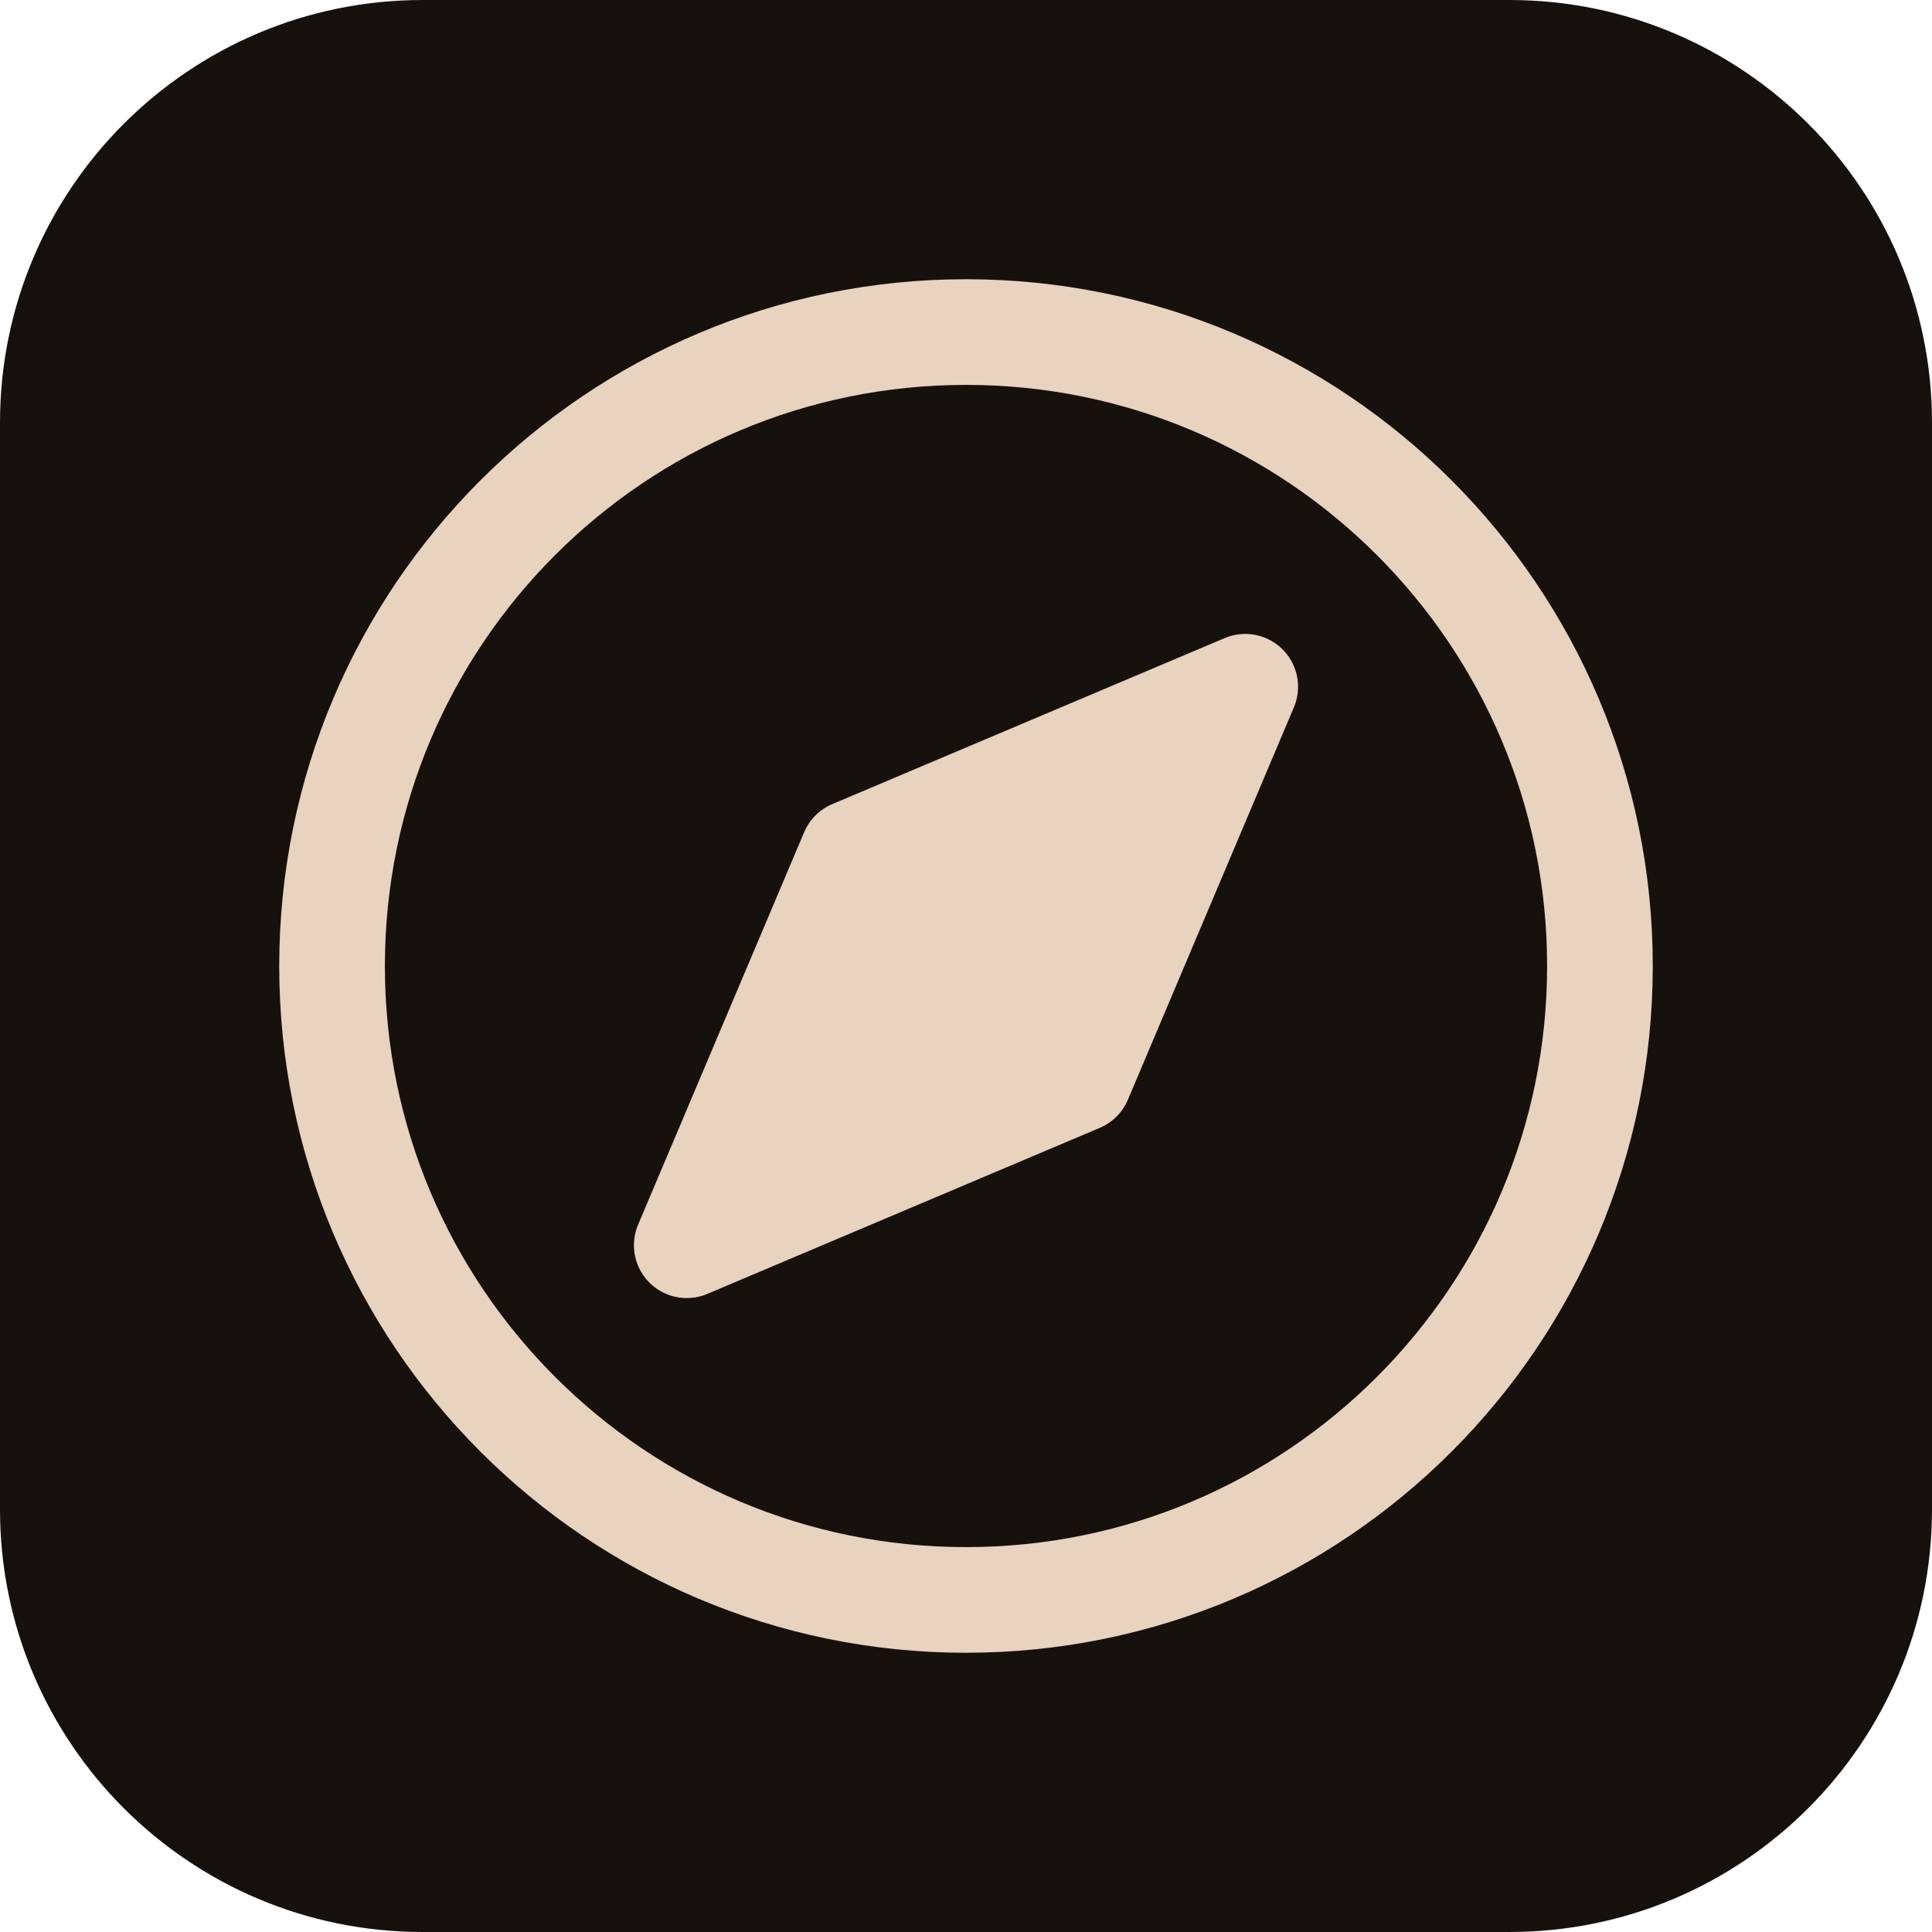
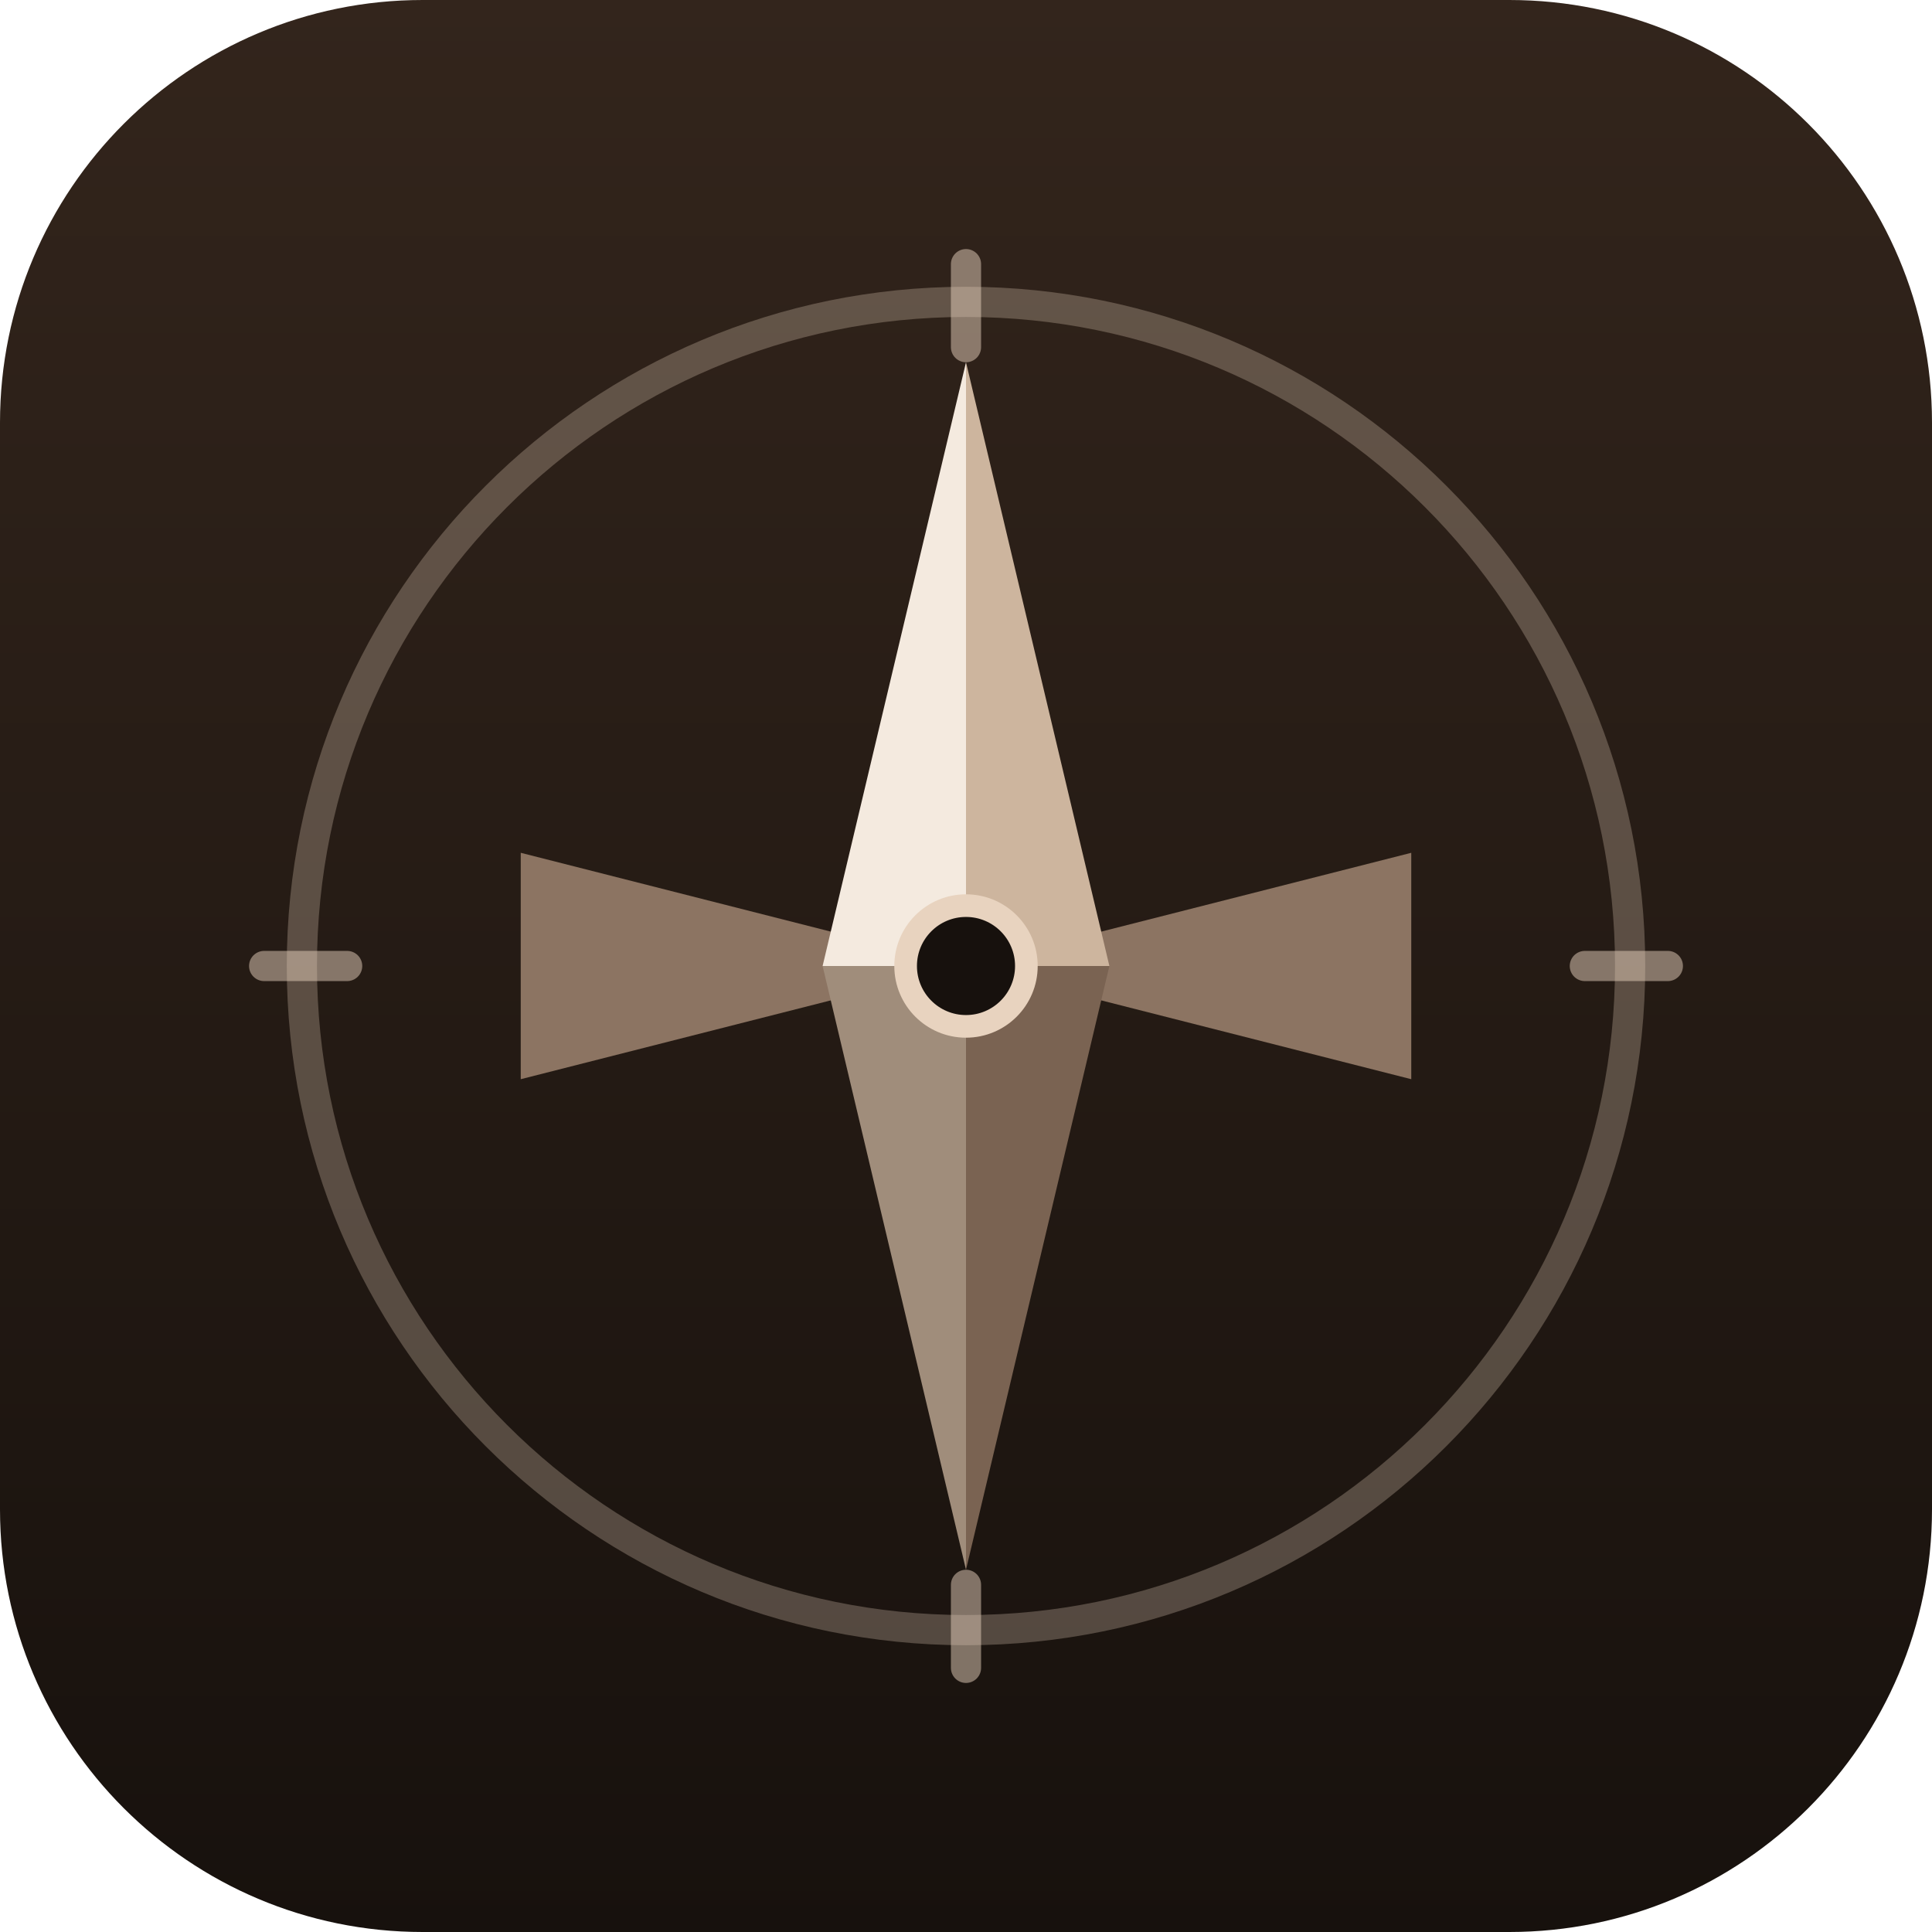
<svg xmlns="http://www.w3.org/2000/svg" viewBox="0 0 512 512">
-   <rect width="512" height="512" rx="112" fill="#17110D" />
-   <g fill="none" stroke="#E8D3BF" stroke-width="28" stroke-linecap="round" stroke-linejoin="round">
-     <circle cx="256" cy="256" r="168" />
-     <path d="M330 182l-44 104-104 44 44-104z" fill="#E8D3BF" />
+   <defs>
+     <linearGradient id="fundo" x1="0" y1="0" x2="0" y2="1">
+       <stop offset="0" stop-color="#33251C" />
+       <stop offset="1" stop-color="#17110D" />
+     </linearGradient>
+   </defs>
+   <rect width="512" height="512" rx="112" fill="url(#fundo)" />
+   <circle cx="256" cy="256" r="176" fill="none" stroke="#E8D3BF" stroke-opacity="0.28" stroke-width="8" />
+   <g stroke="#E8D3BF" stroke-opacity="0.5" stroke-width="8" stroke-linecap="round">
+     <path d="M256 70v22M256 420v22M70 256h22M420 256h22" />
  </g>
+   <path d="M256 256l118-30v60z" fill="#8C7462" />
+   <path d="M256 256l-118-30v60z" fill="#8C7462" />
+   <path d="M256 96l-38 160h38z" fill="#F4EADF" />
+   <path d="M256 96l38 160h-38z" fill="#CDB59E" />
+   <path d="M256 416l-38-160h38z" fill="#A08D7B" />
+   <path d="M256 416l38-160h-38z" fill="#7A6352" />
+   <circle cx="256" cy="256" r="16" fill="#17110D" stroke="#E8D3BF" stroke-width="6" />
</svg>
